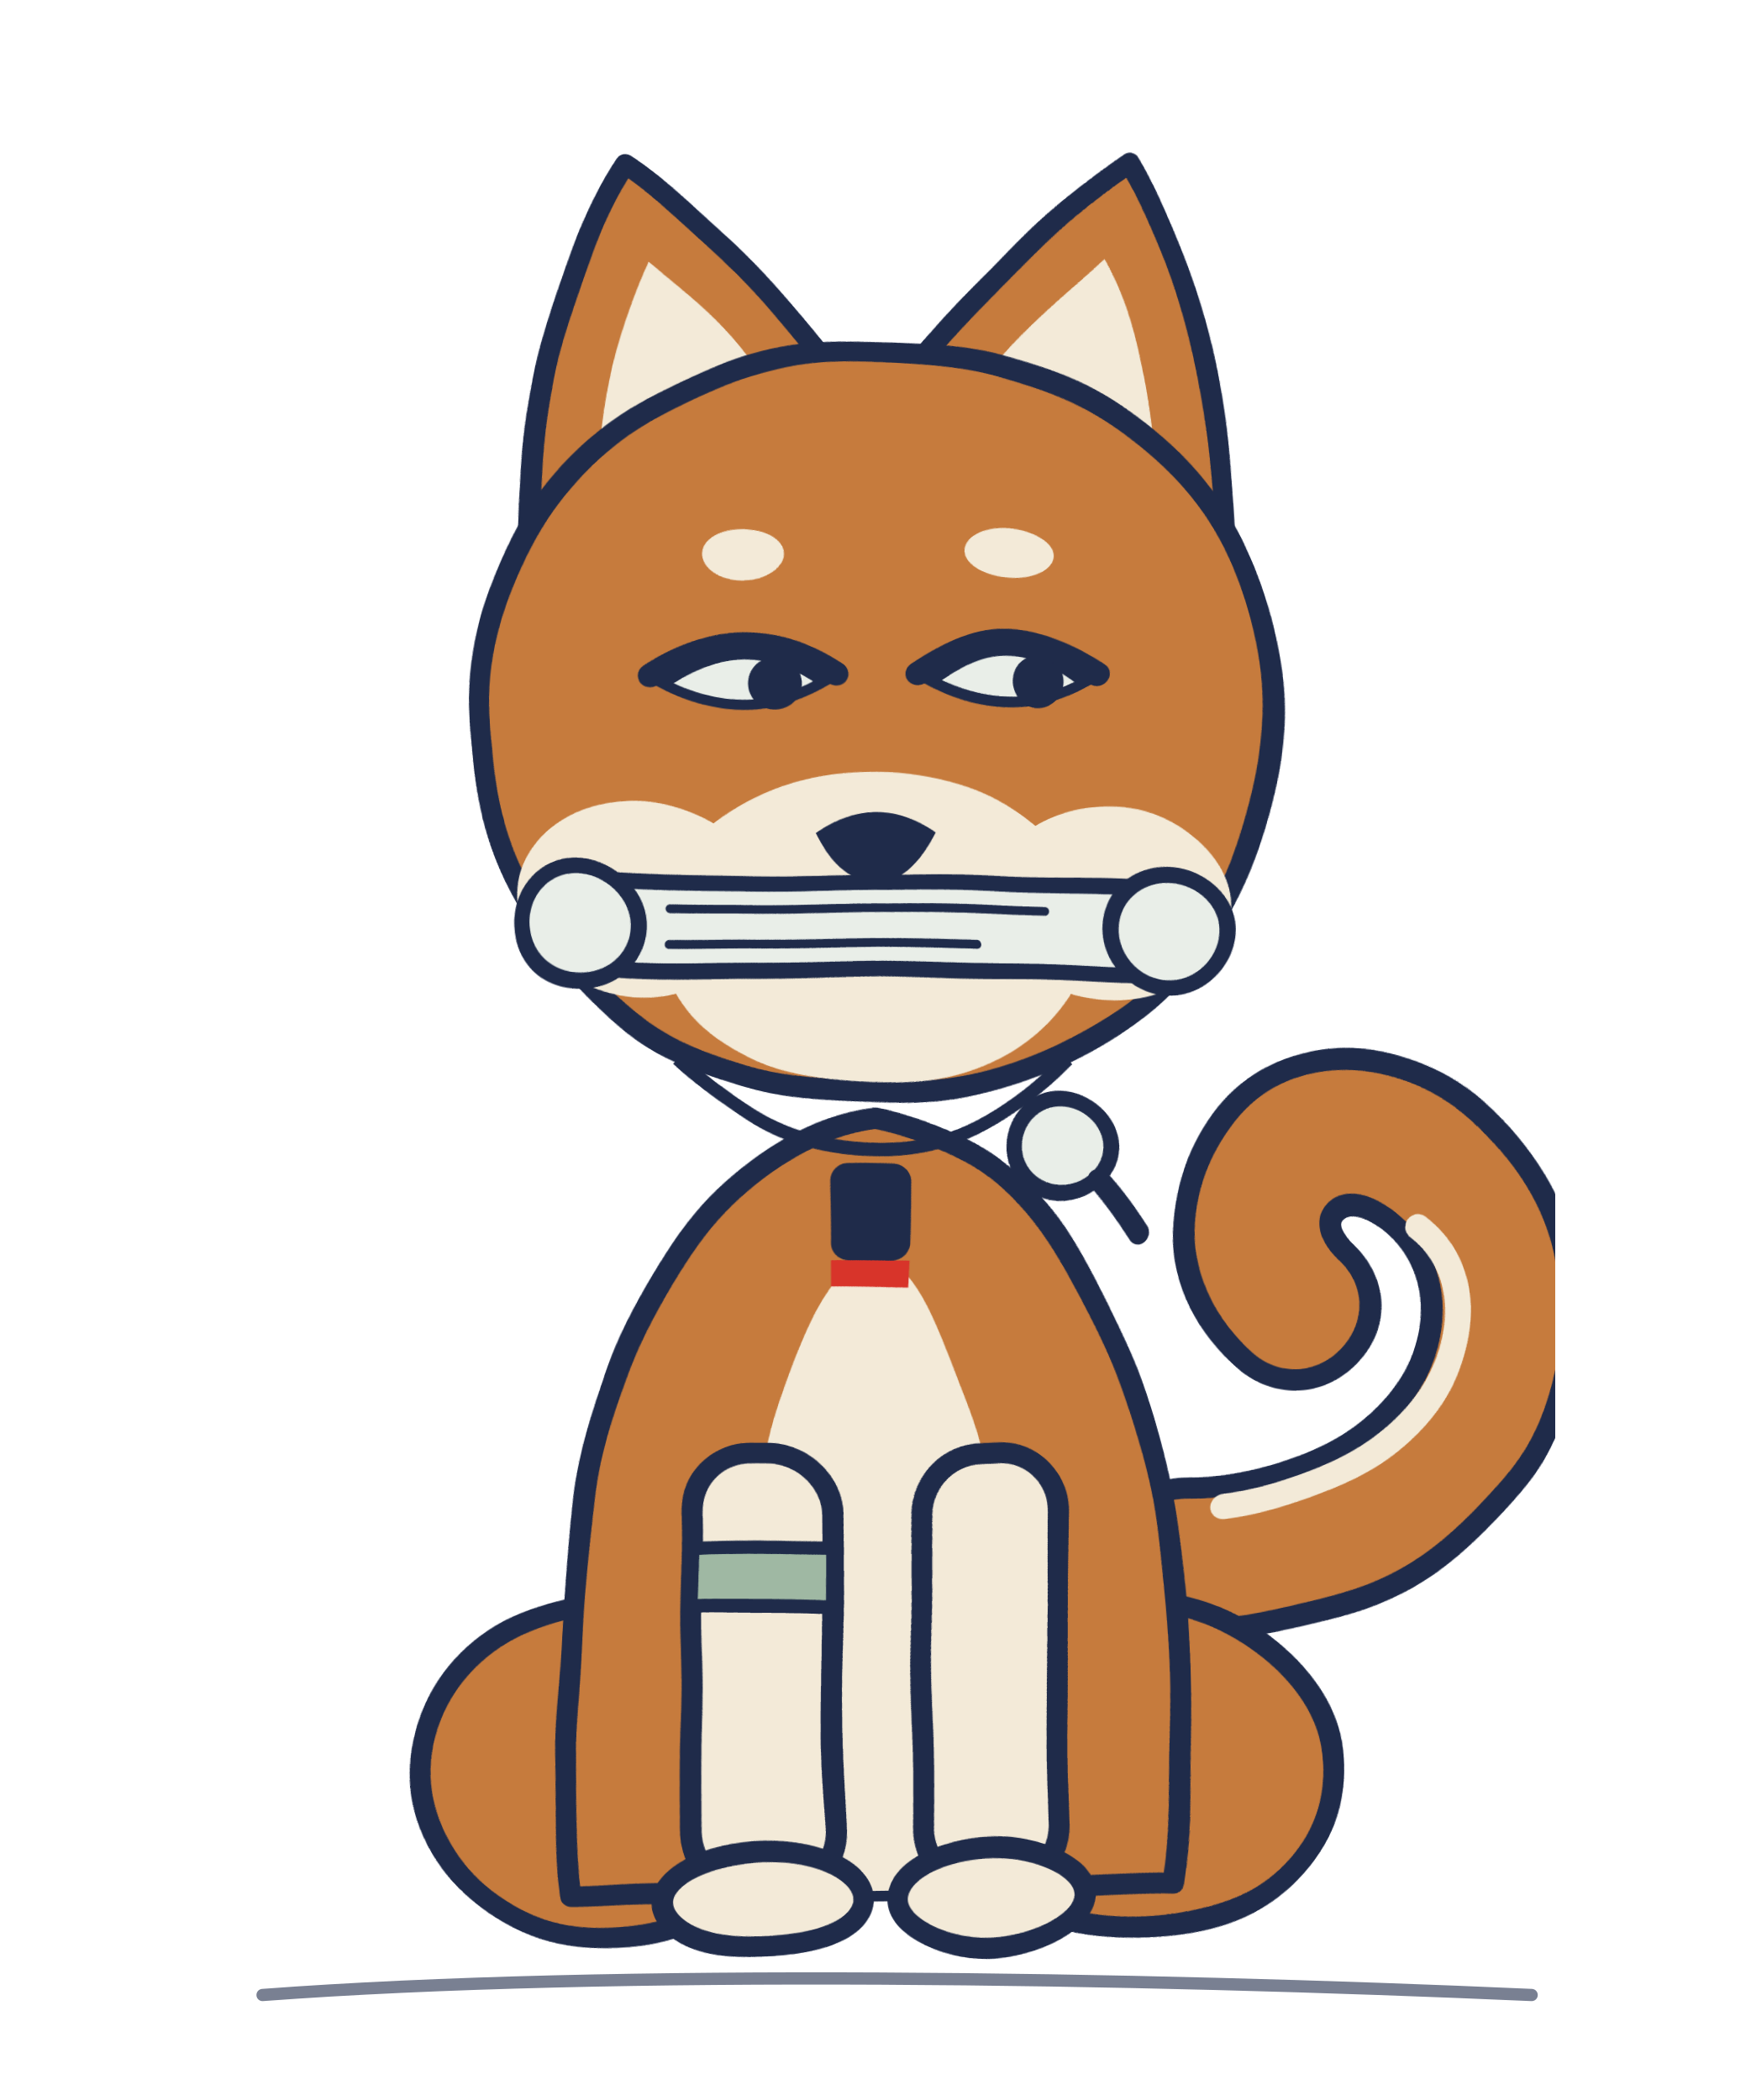
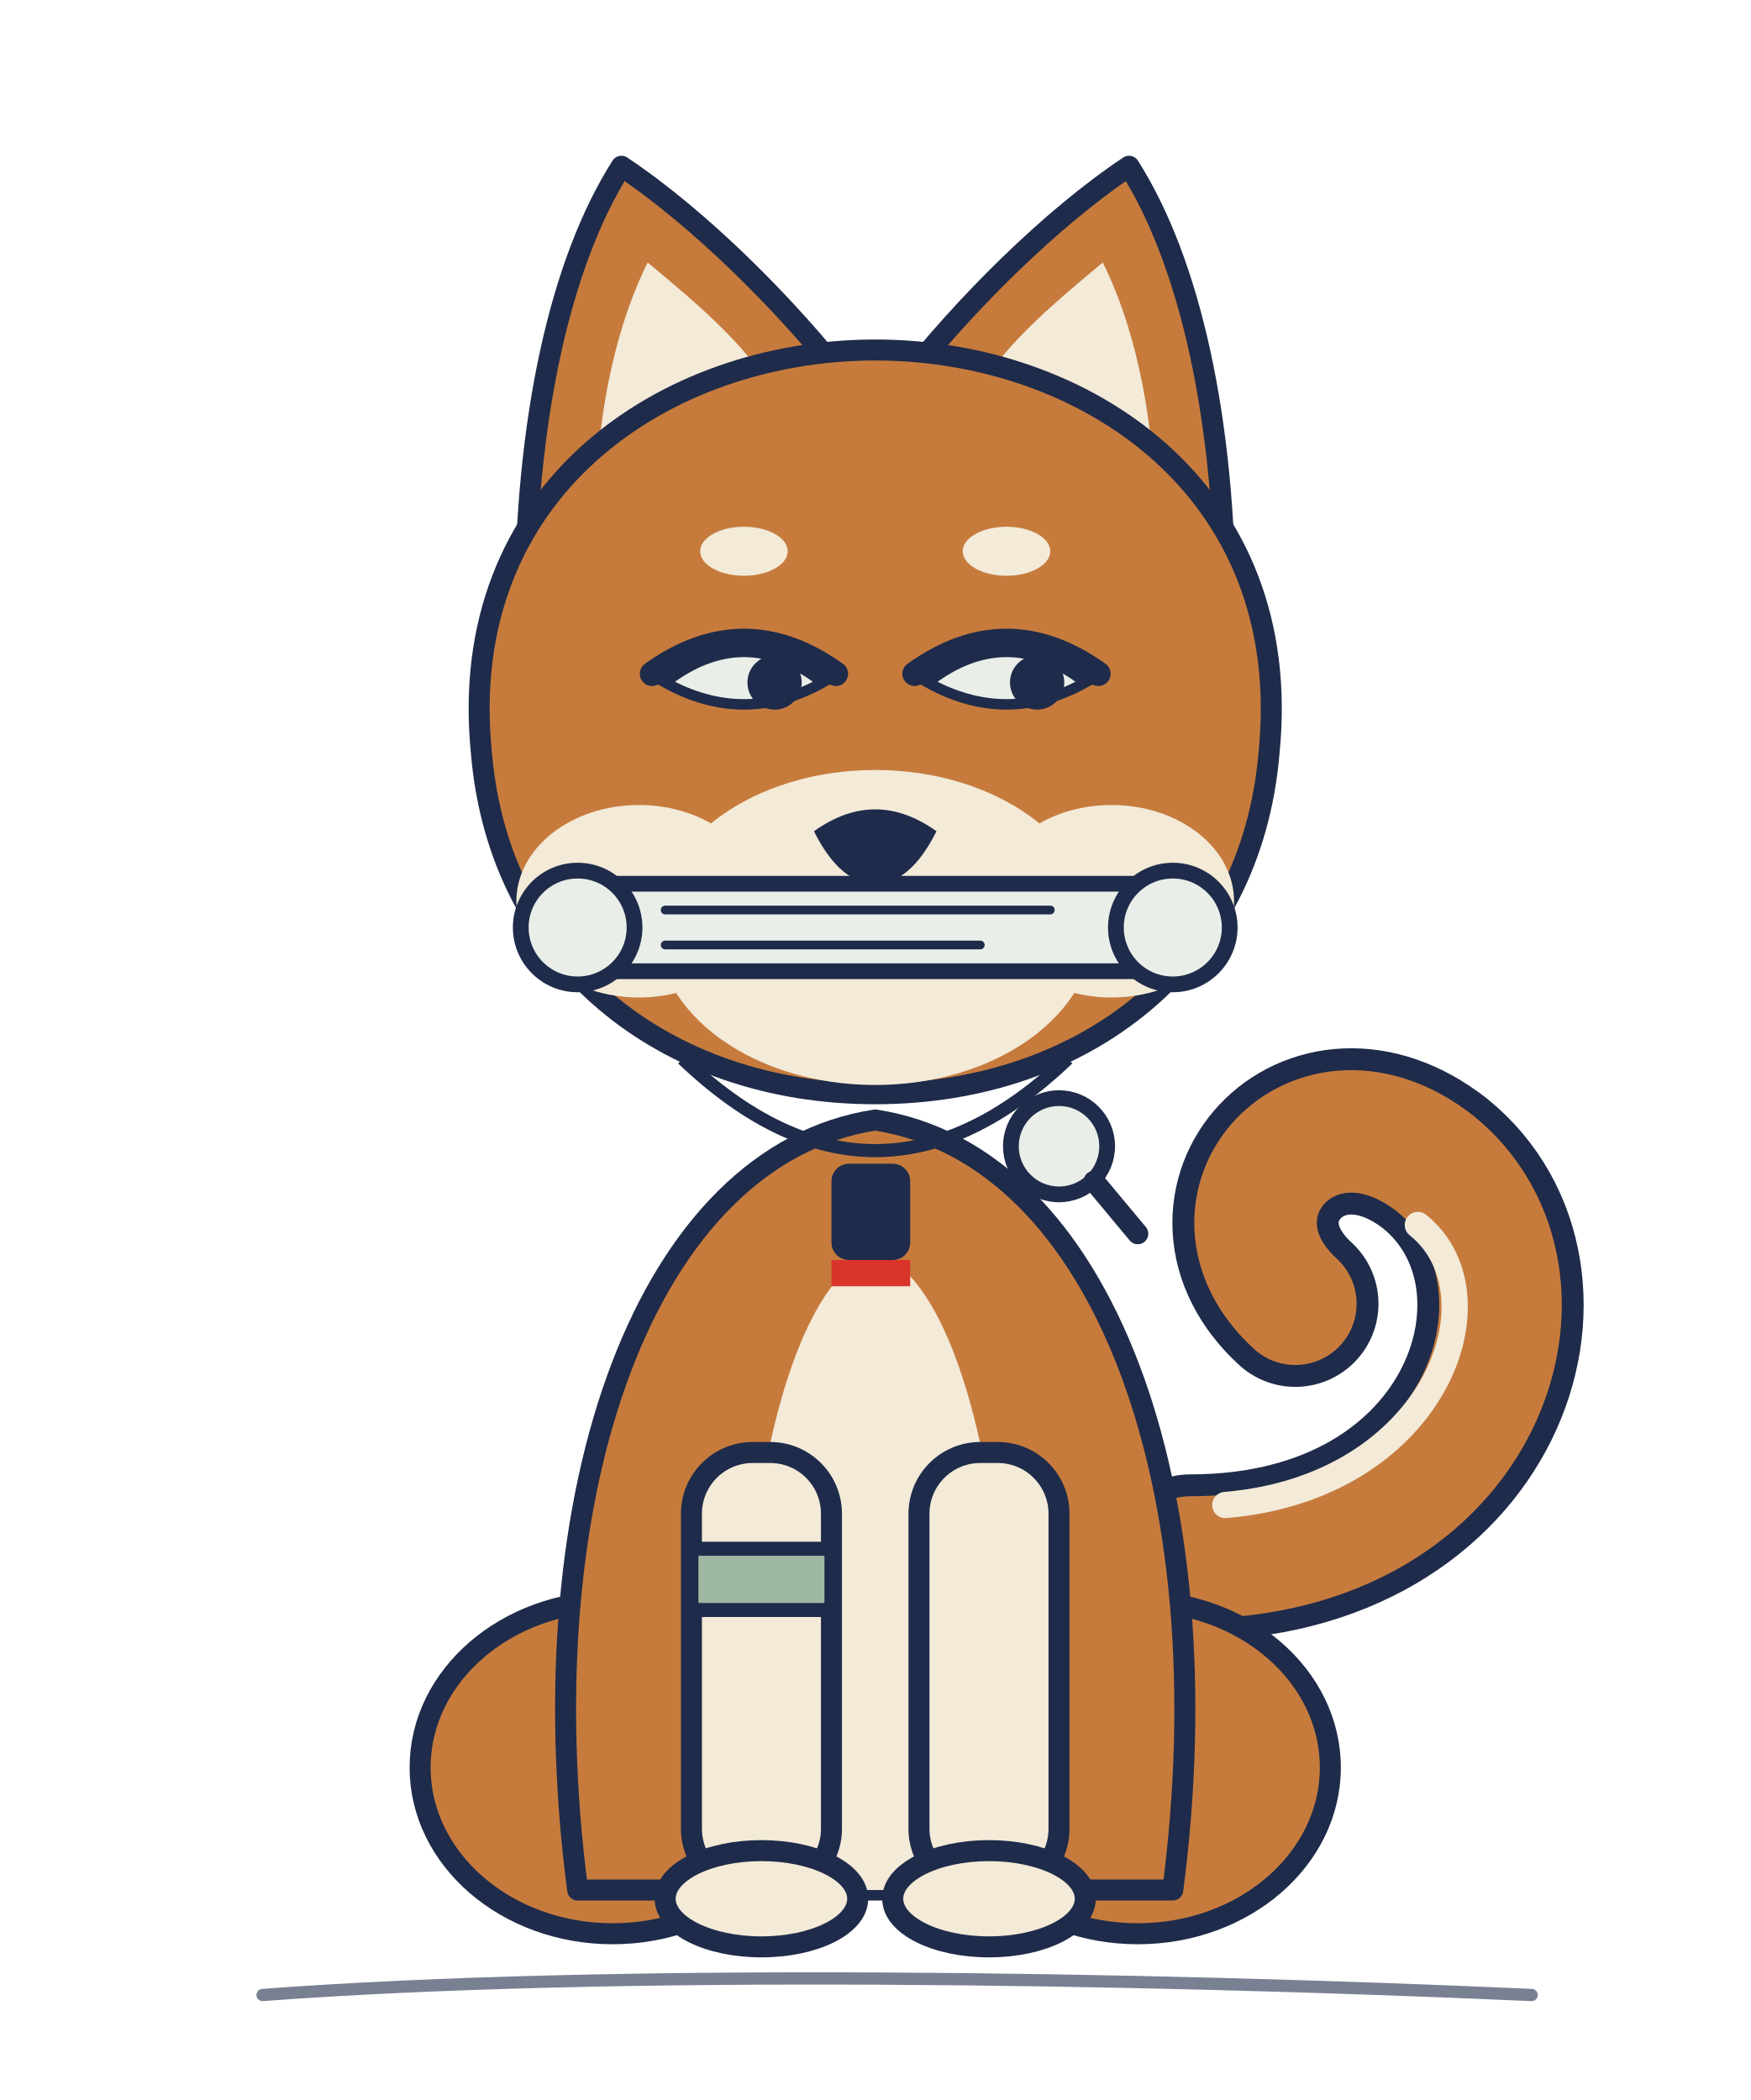
<svg xmlns="http://www.w3.org/2000/svg" viewBox="0 0 200 240" aria-hidden="true" focusable="false">
-   <defs>
-     <filter id="_R_0_-brush" x="-5%" y="-5%" width="110%" height="110%">
-       <feTurbulence type="fractalNoise" baseFrequency="0.035" numOctaves="2" seed="4" result="wobble" />
-       <feDisplacementMap in="SourceGraphic" in2="wobble" scale="2.2" xChannelSelector="R" yChannelSelector="G" />
-     </filter>
-   </defs>
  <path d="M30 228 C70 225 130 226 175 228" fill="none" stroke="#1f2b4a" stroke-width="1.4" stroke-linecap="round" opacity="0.6" />
-   <g filter="url(#_R_0_-brush)">
+   <g>
    <g>
      <g fill="none" stroke-linecap="round" stroke-linejoin="round">
        <path d="M136 178 C170 178 180 146 164 133 C150 122 136 138 148 149" stroke="#1f2b4a" stroke-width="19" />
        <path d="M136 178 C170 178 180 146 164 133 C150 122 136 138 148 149" stroke="#c67b3d" stroke-width="14" />
      </g>
      <path d="M140 172 C164 170 172 148 162 140" fill="none" stroke="#f3ead8" stroke-width="3" stroke-linecap="round" />
    </g>
    <ellipse cx="70" cy="202" rx="22" ry="19" fill="#c67b3d" stroke="#1f2b4a" stroke-width="2.4" stroke-linejoin="round" stroke-linecap="round" />
    <ellipse cx="130" cy="202" rx="22" ry="19" fill="#c67b3d" stroke="#1f2b4a" stroke-width="2.4" stroke-linejoin="round" stroke-linecap="round" />
    <path d="M66 216 C60 170 74 132 100 128 C126 132 140 170 134 216 Z" fill="#c67b3d" stroke="#1f2b4a" stroke-width="2.4" stroke-linejoin="round" stroke-linecap="round" />
    <path d="M85 216 C83 178 89 147 100 143 C111 147 117 178 115 216 Z" fill="#f3ead8" />
    <rect x="79" y="166" width="16" height="50" rx="7" fill="#f3ead8" stroke="#1f2b4a" stroke-width="2.4" stroke-linejoin="round" stroke-linecap="round" />
    <rect x="79" y="177" width="16" height="7" fill="#9fb8a3" stroke="#1f2b4a" stroke-width="1.6" stroke-linejoin="round" stroke-linecap="round" />
    <ellipse cx="87" cy="217" rx="11" ry="5.5" fill="#f3ead8" stroke="#1f2b4a" stroke-width="2.4" stroke-linejoin="round" stroke-linecap="round" />
    <rect x="105" y="166" width="16" height="50" rx="7" fill="#f3ead8" stroke="#1f2b4a" stroke-width="2.4" stroke-linejoin="round" stroke-linecap="round" />
    <ellipse cx="113" cy="217" rx="11" ry="5.5" fill="#f3ead8" stroke="#1f2b4a" stroke-width="2.4" stroke-linejoin="round" stroke-linecap="round" />
    <path d="M78 121 Q100 142 122 121" fill="none" stroke="#1f2b4a" stroke-width="1.5" />
    <g>
      <rect x="95" y="133" width="9" height="11" rx="2" fill="#1f2b4a" />
      <rect x="95" y="144" width="9" height="3" fill="#d8342a" />
    </g>
    <circle cx="121" cy="131" r="5.5" fill="#e9eee8" stroke="#1f2b4a" stroke-width="1.8" />
    <path d="M125 135 L130 141" stroke="#1f2b4a" stroke-width="2.4" stroke-linecap="round" />
    <g stroke="#1f2b4a" stroke-width="2.4" stroke-linejoin="round" stroke-linecap="round">
      <path d="M60 70 C60 48 64 30 71 19 C80 25 90 35 97 44 Z" fill="#c67b3d" />
      <path d="M140 70 C140 48 136 30 129 19 C120 25 110 35 103 44 Z" fill="#c67b3d" />
      <path d="M68 60 C68 46 71 36 74 30 C80 35 86 40 89 46 Z" fill="#f3ead8" stroke="none" />
      <path d="M132 60 C132 46 129 36 126 30 C120 35 114 40 111 46 Z" fill="#f3ead8" stroke="none" />
    </g>
    <path d="M55 86 C52 56 76 40 100 40 C124 40 148 56 145 86 C143 110 124 125 100 125 C76 125 57 110 55 86 Z" fill="#c67b3d" stroke="#1f2b4a" stroke-width="2.4" stroke-linejoin="round" stroke-linecap="round" />
    <g>
      <ellipse cx="73" cy="103" rx="14" ry="11" fill="#f3ead8" />
      <ellipse cx="127" cy="103" rx="14" ry="11" fill="#f3ead8" />
      <ellipse cx="100" cy="106" rx="25" ry="18" fill="#f3ead8" />
      <ellipse cx="85" cy="63" rx="5" ry="2.8" fill="#f3ead8" />
      <ellipse cx="115" cy="63" rx="5" ry="2.8" fill="#f3ead8" />
      <path d="M76 78 Q85 71 94 78 Q85 83 76 78 Z" fill="#e9eee8" stroke="#1f2b4a" stroke-width="1.2" />
      <path d="M106 78 Q115 71 124 78 Q115 83 106 78 Z" fill="#e9eee8" stroke="#1f2b4a" stroke-width="1.2" />
      <circle cx="88.5" cy="78" r="3.1" fill="#1f2b4a" />
      <circle cx="118.5" cy="78" r="3.1" fill="#1f2b4a" />
      <path d="M74.5 77 Q85 69.5 95.5 77" fill="none" stroke="#1f2b4a" stroke-width="2.8" stroke-linecap="round" />
      <path d="M104.5 77 Q115 69.5 125.5 77" fill="none" stroke="#1f2b4a" stroke-width="2.8" stroke-linecap="round" />
      <path d="M93 95 Q100 90 107 95 Q104 101 100 101 Q96 101 93 95 Z" fill="#1f2b4a" />
    </g>
    <g stroke="#1f2b4a" stroke-width="1.8" stroke-linejoin="round" stroke-linecap="round">
      <rect x="66" y="101" width="68" height="10" fill="#e9eee8" />
      <circle cx="66" cy="106" r="6.5" fill="#e9eee8" />
      <circle cx="134" cy="106" r="6.5" fill="#e9eee8" />
      <path d="M76 104 H120 M76 108 H112" stroke-width="1" />
    </g>
  </g>
</svg>
